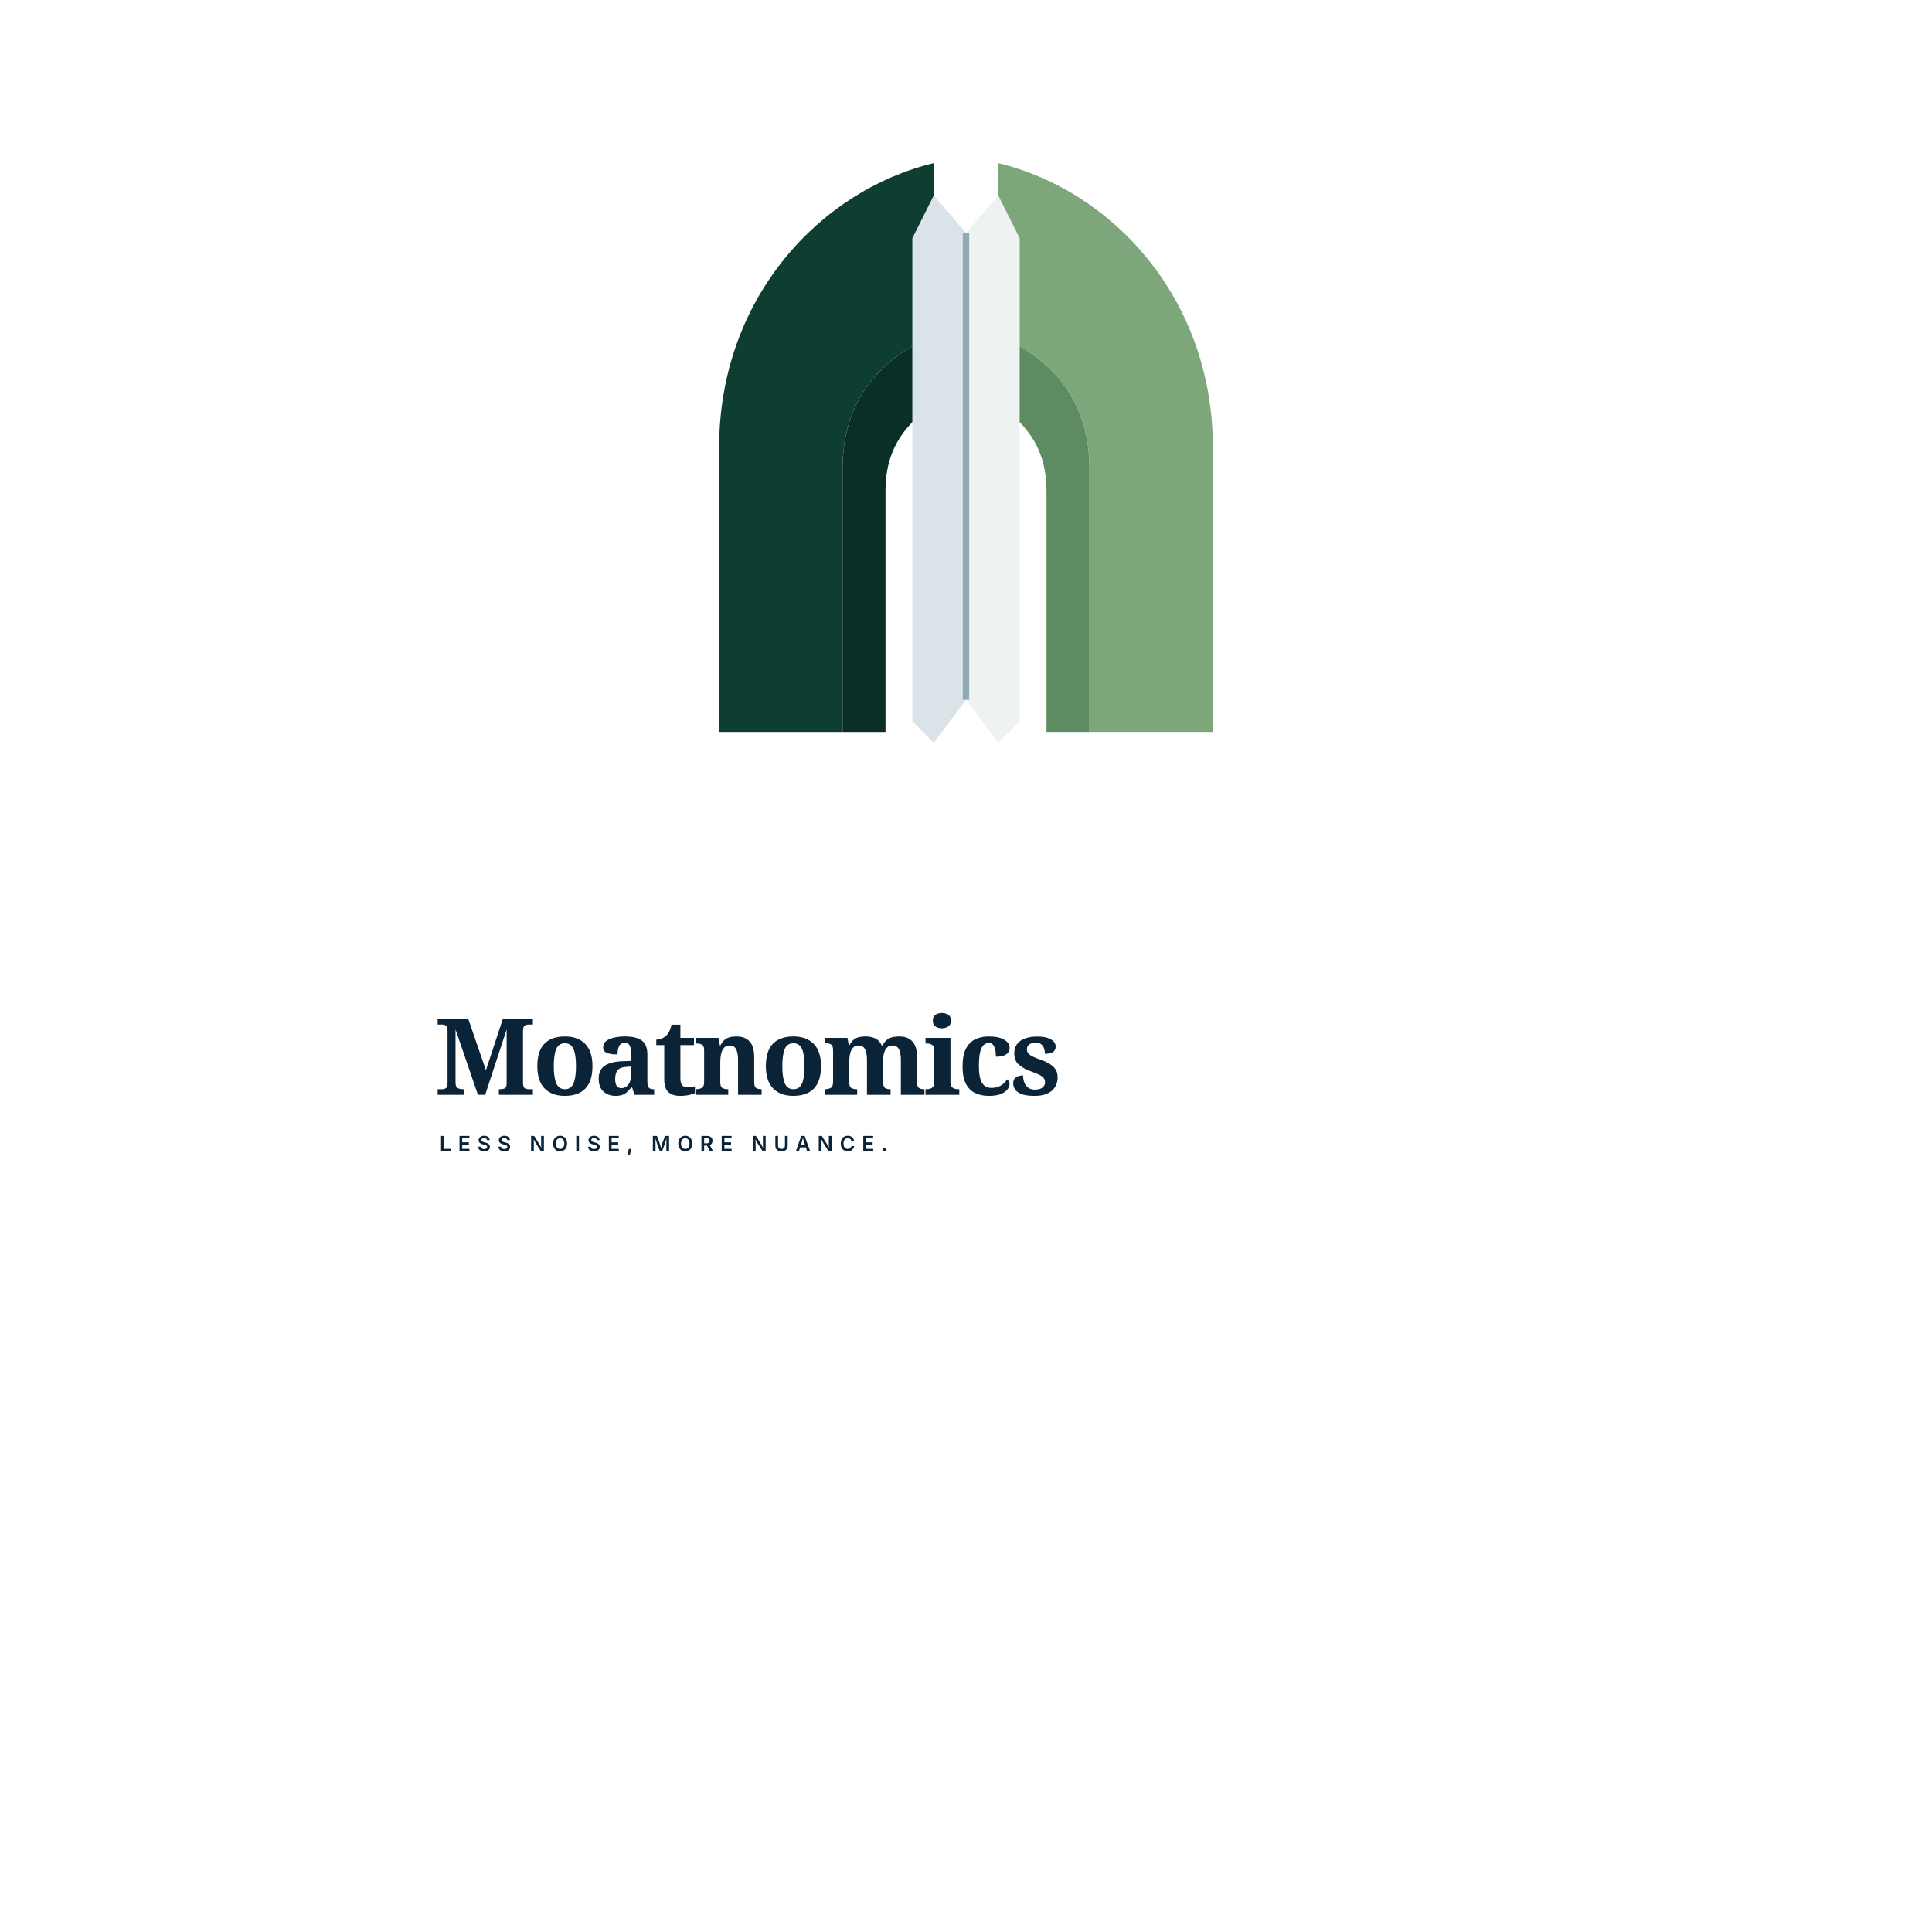
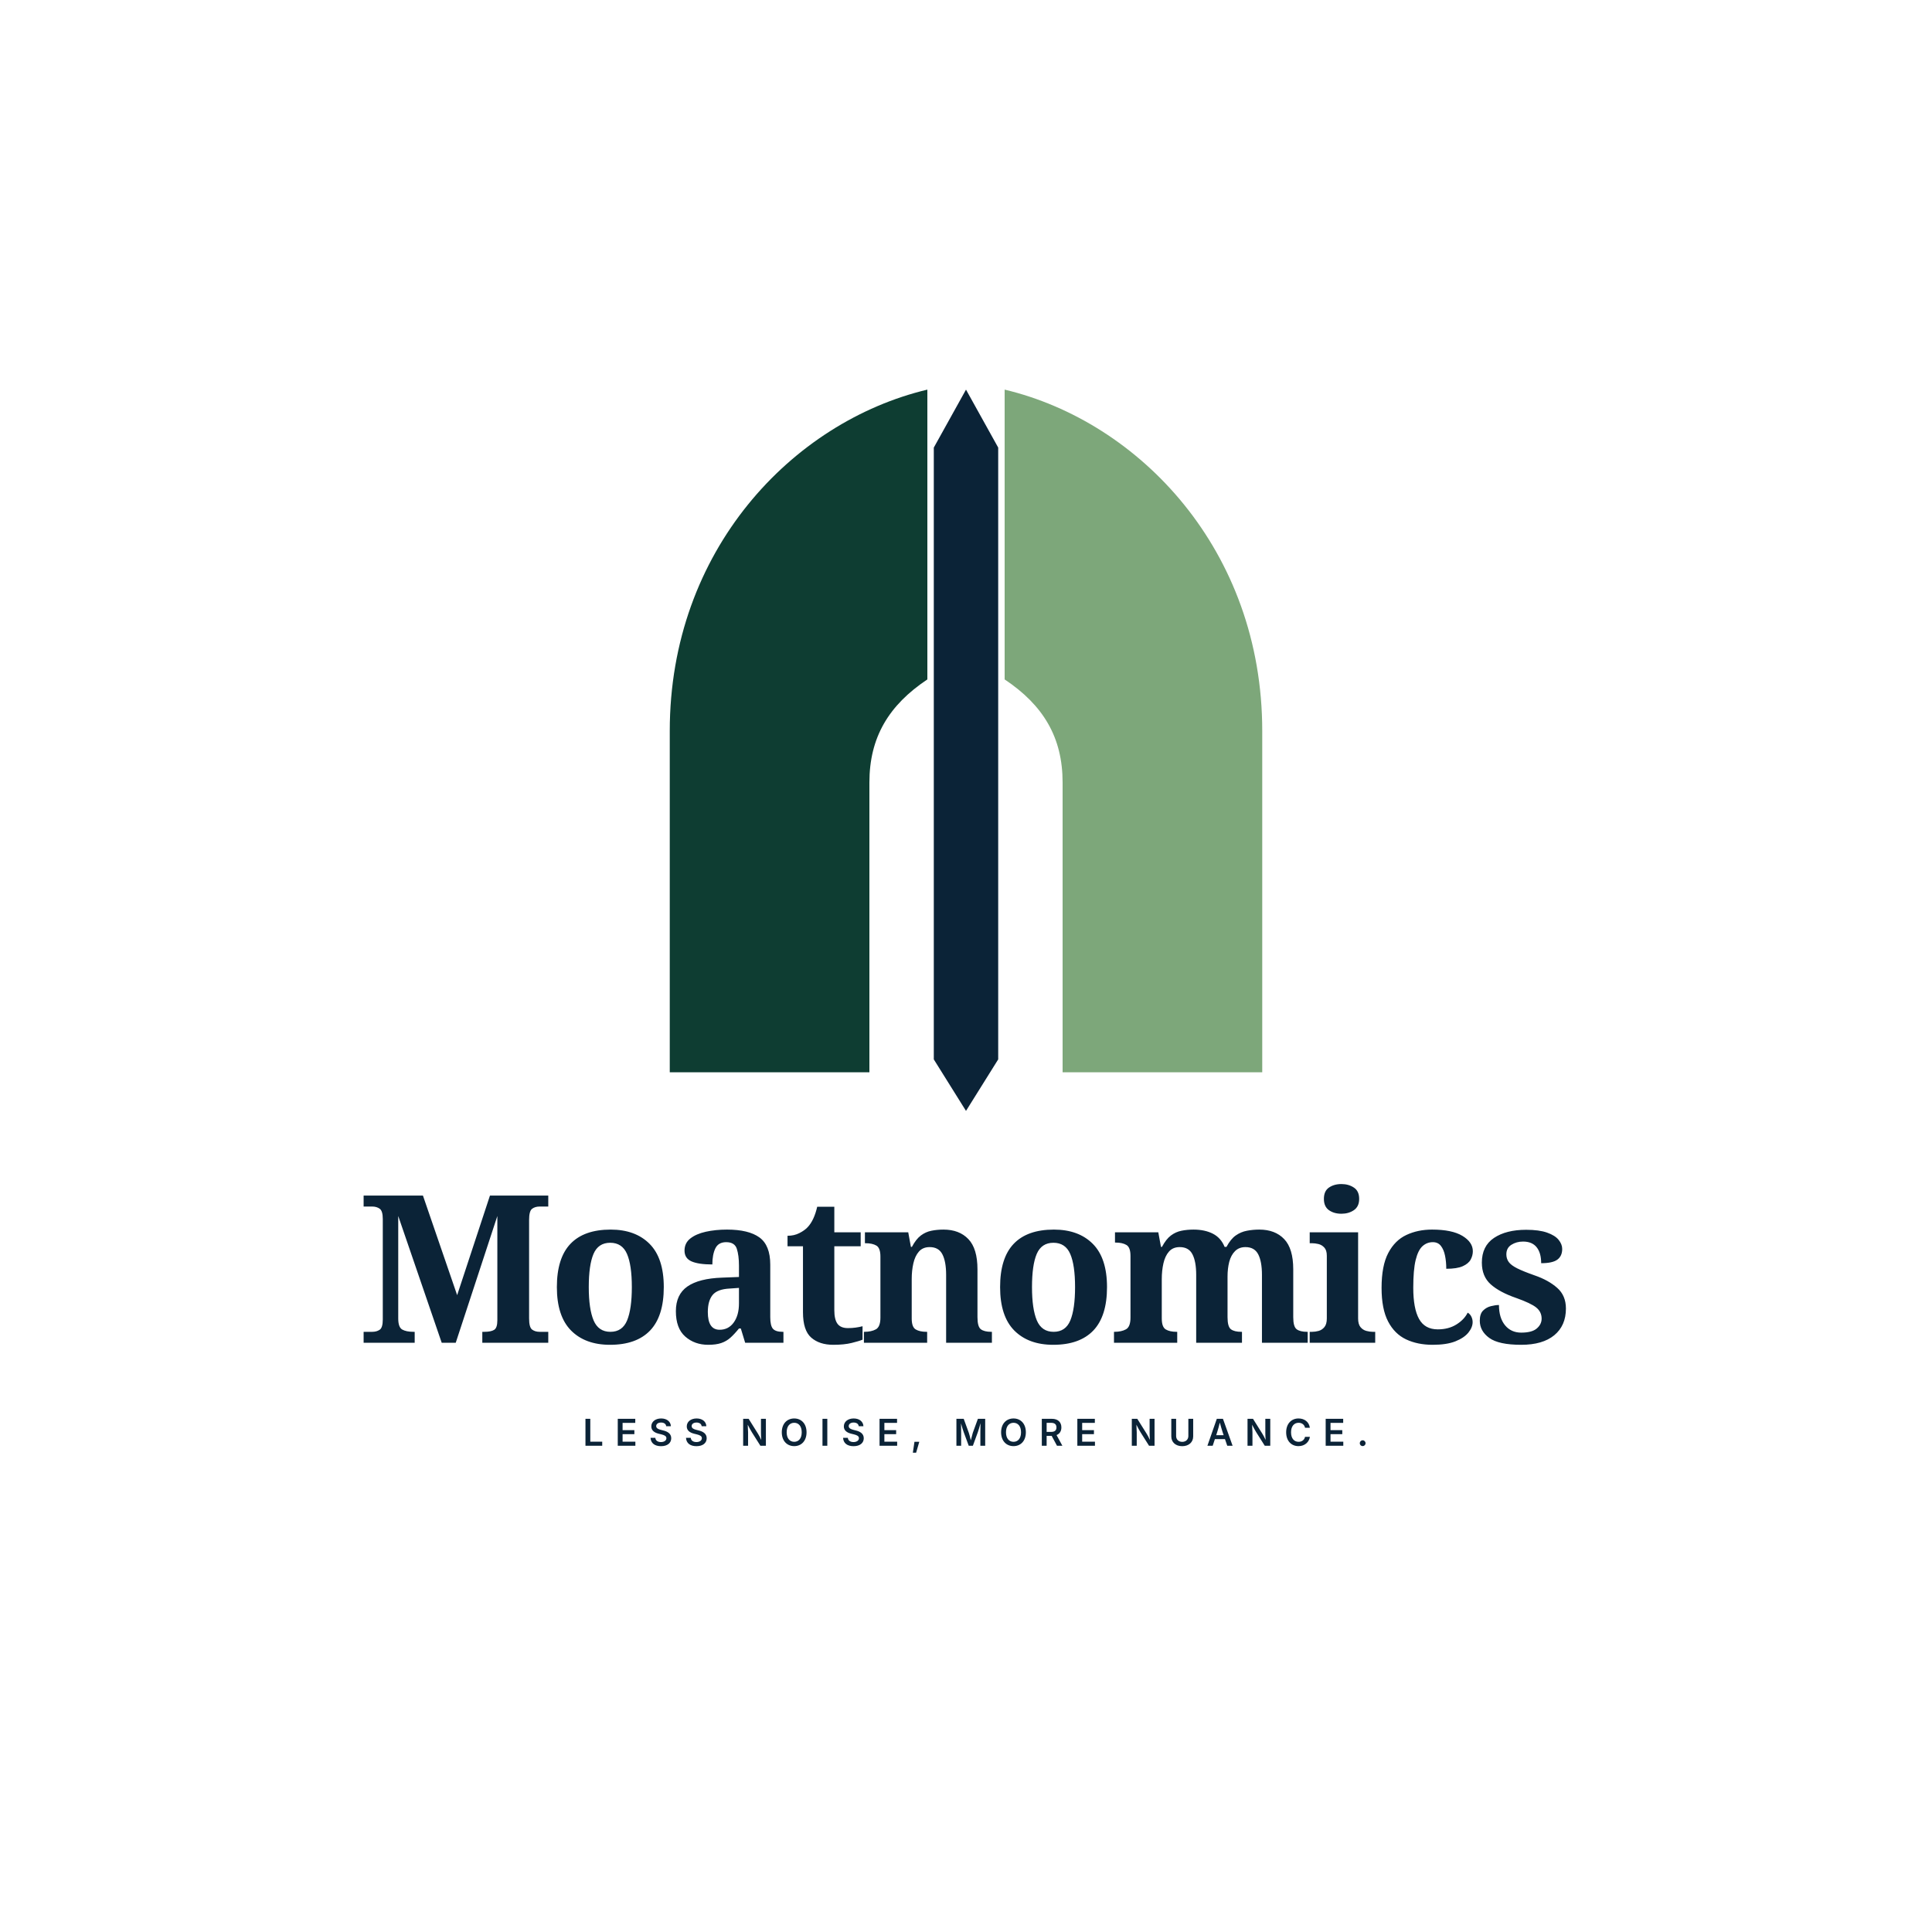
- <svg xmlns="http://www.w3.org/2000/svg" width="1200" height="1200" viewBox="0 0 1200 1200" role="img" aria-labelledby="title desc">
-   <g transform="translate(400 88) scale(3.333333)">
-     <path d="M14 110V57C14 29 33 9 54 4V36C43 41 37 49 37 61V110H14Z" fill="#0E3D32" />
-     <path d="M106 110V57C106 29 87 9 66 4V36C77 41 83 49 83 61V110H106Z" fill="#7DA77A" />
-     <path d="M37 110V61C37 49 43 41 54 36V49C48 53 45 58 45 65V110Z" fill="#0A2F27" />
-     <path d="M83 110V61C83 49 77 41 66 36V49C72 53 75 58 75 65V110Z" fill="#5D8C62" />
-     <path d="M54 10L60 17V104L54 112L50 108V18Z" fill="#D9E3E8" />
-     <path d="M60 17L66 10L70 18V108L66 112L60 104Z" fill="#EEF3F2" />
-     <path d="M60 17V104" stroke="#91A9B3" stroke-width="1.2" />
+ <svg xmlns="http://www.w3.org/2000/svg" width="600" height="600" viewBox="-40 -95 600 600">
+   <g transform="translate(140 18) scale(2)">
+     <path d="M14 110V57C14 29 33 9 54 4V49C48 53 45 58 45 65V110Z" fill="#0E3D32" />
+     <path d="M106 110V57C106 29 87 9 66 4V49C72 53 75 58 75 65V110Z" fill="#7DA77A" />
+     <path d="M60 4L65 13V108L60 116L55 108V13Z" fill="#0B2337" />
  </g>
-   <g transform="translate(270 680) scale(1)" fill="#0B2337">
-     <text x="0" y="0" font-family="'Playfair Display', Georgia, serif" font-size="66" font-weight="700" letter-spacing="-2.2">Moatnomics</text>
-     <text x="3" y="35" font-family="Inter, Arial, sans-serif" font-size="13" font-weight="600" letter-spacing="4.1">LESS NOISE, MORE NUANCE.</text>
+   <g text-anchor="middle">
+     <text x="260" y="322" font-family="'Playfair Display',Georgia,serif" font-size="64" font-weight="700" letter-spacing="-2.133" fill="#0B2337">Moatnomics</text>
+     <text x="263" y="354" font-family="Inter,Arial,sans-serif" font-size="11.52" font-weight="600" letter-spacing="3.52" fill="#0B2337">LESS NOISE, MORE NUANCE.</text>
  </g>
</svg>
